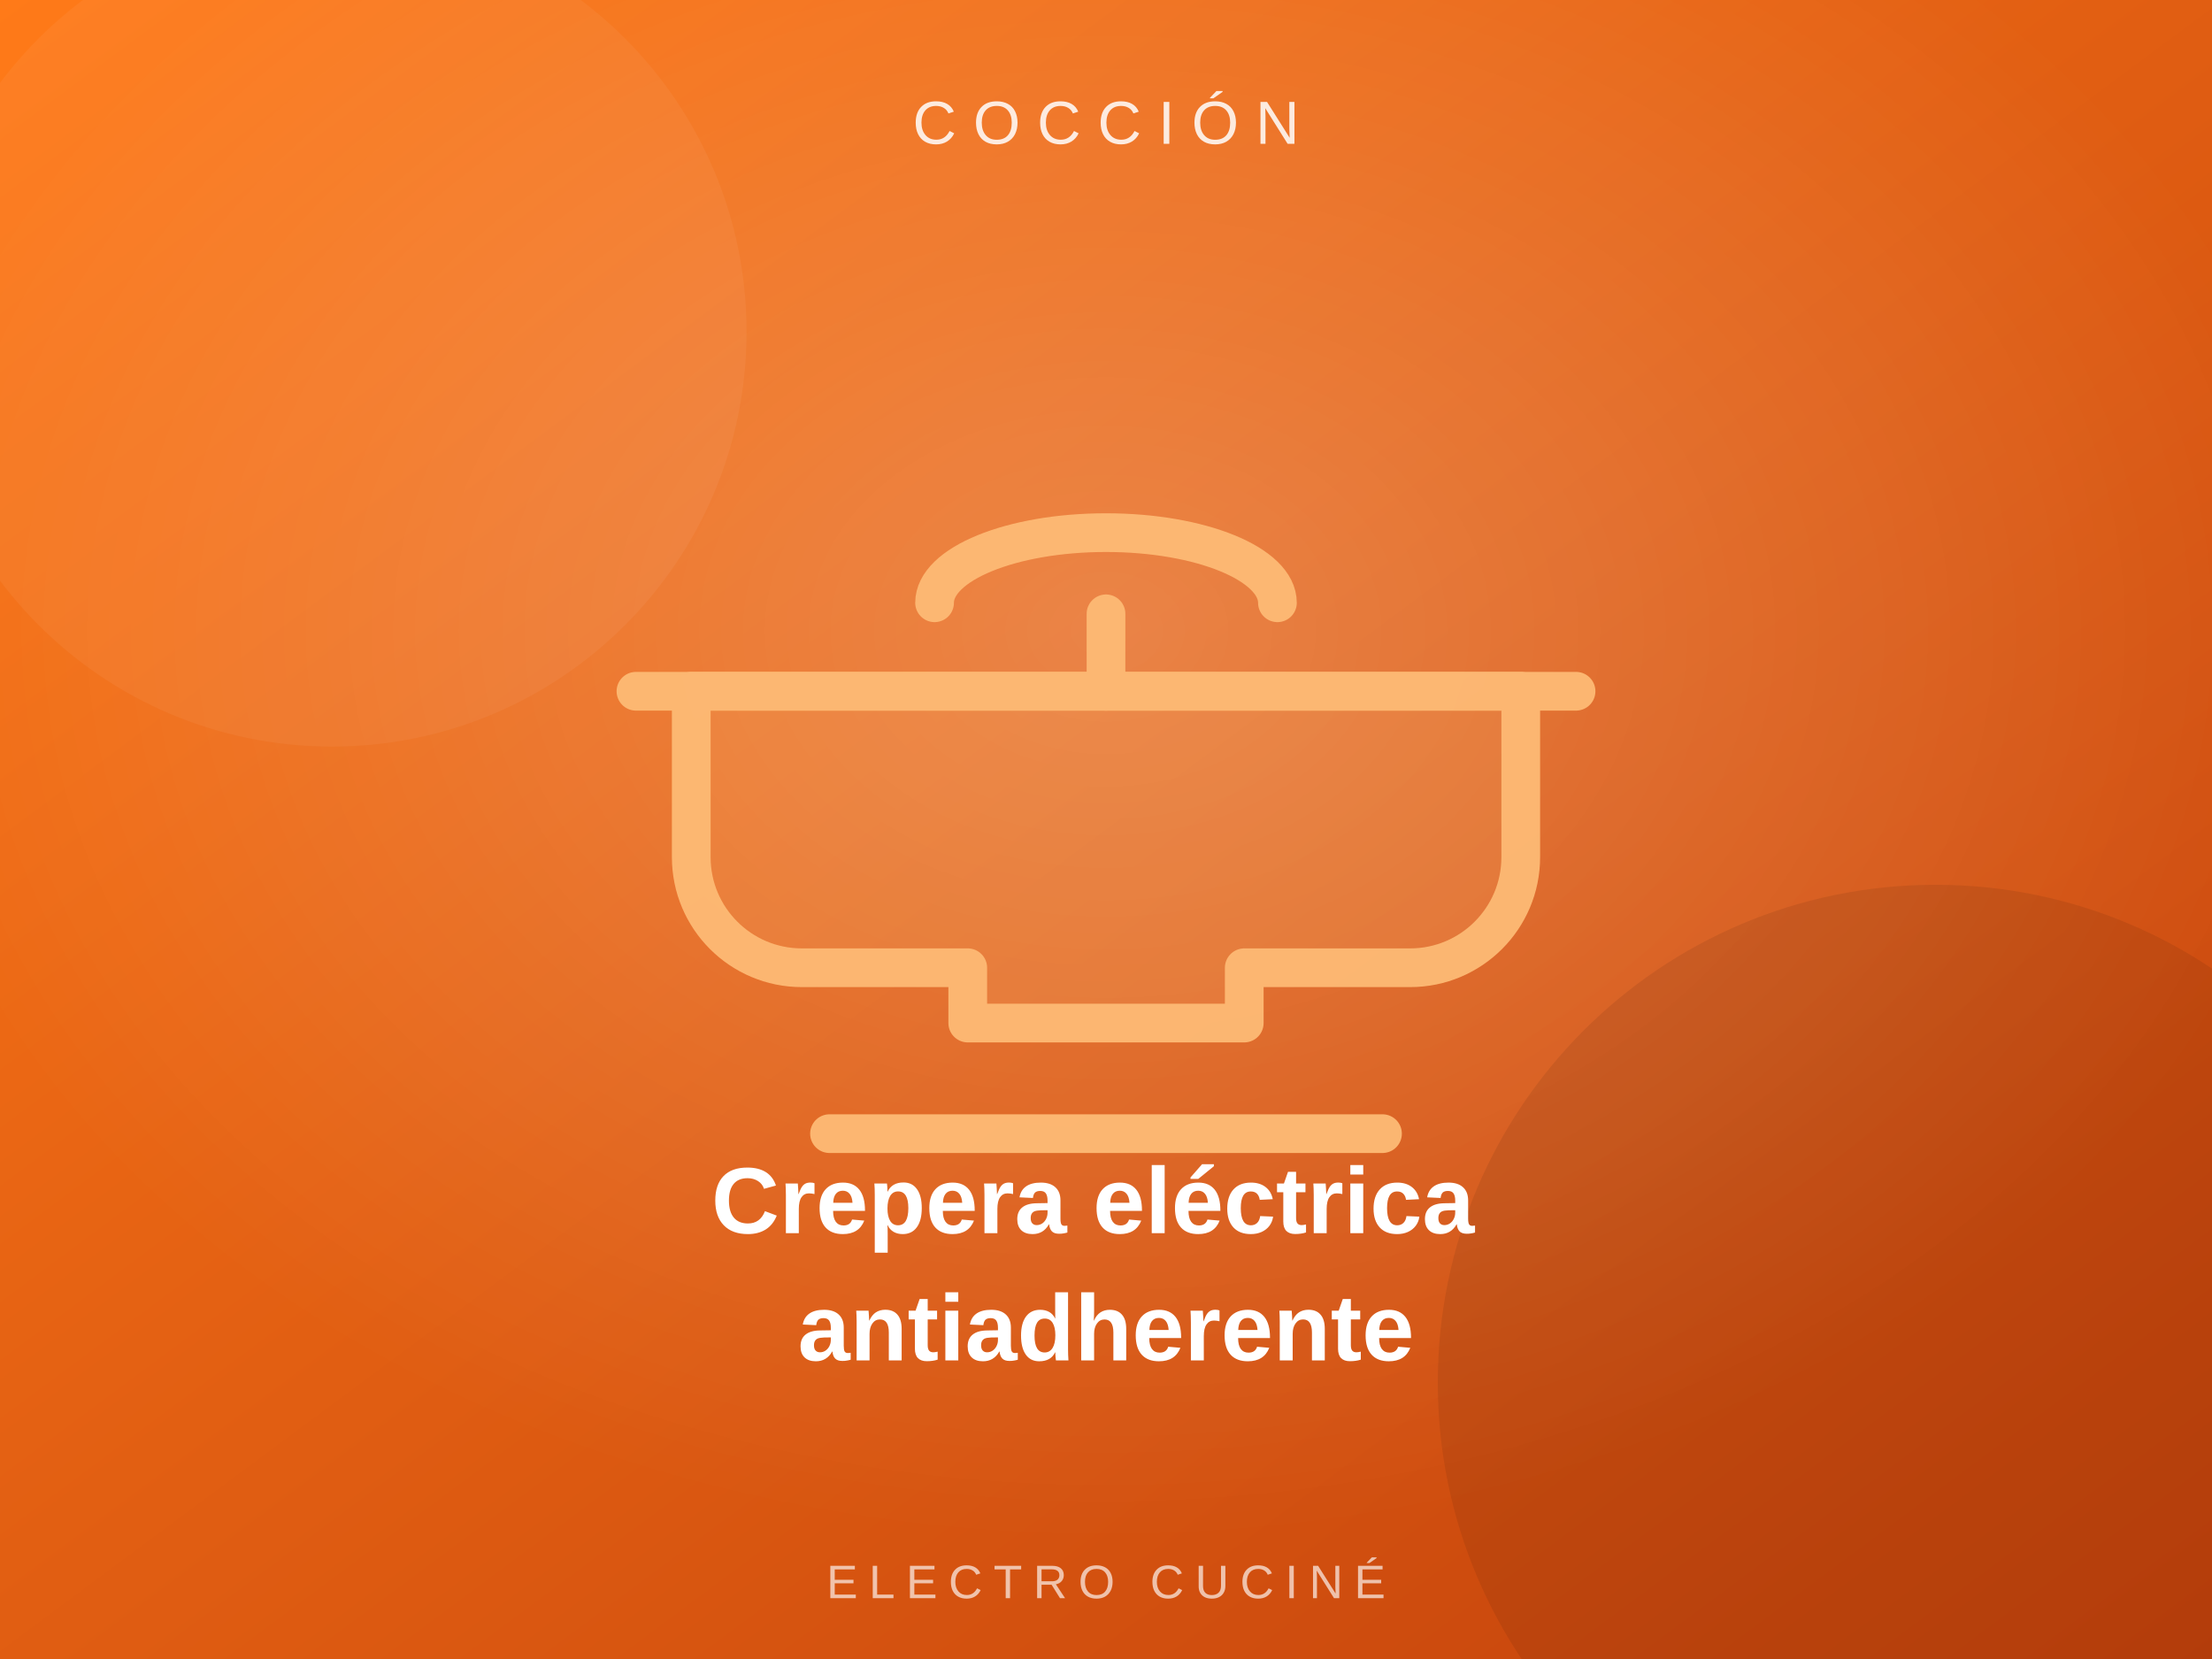
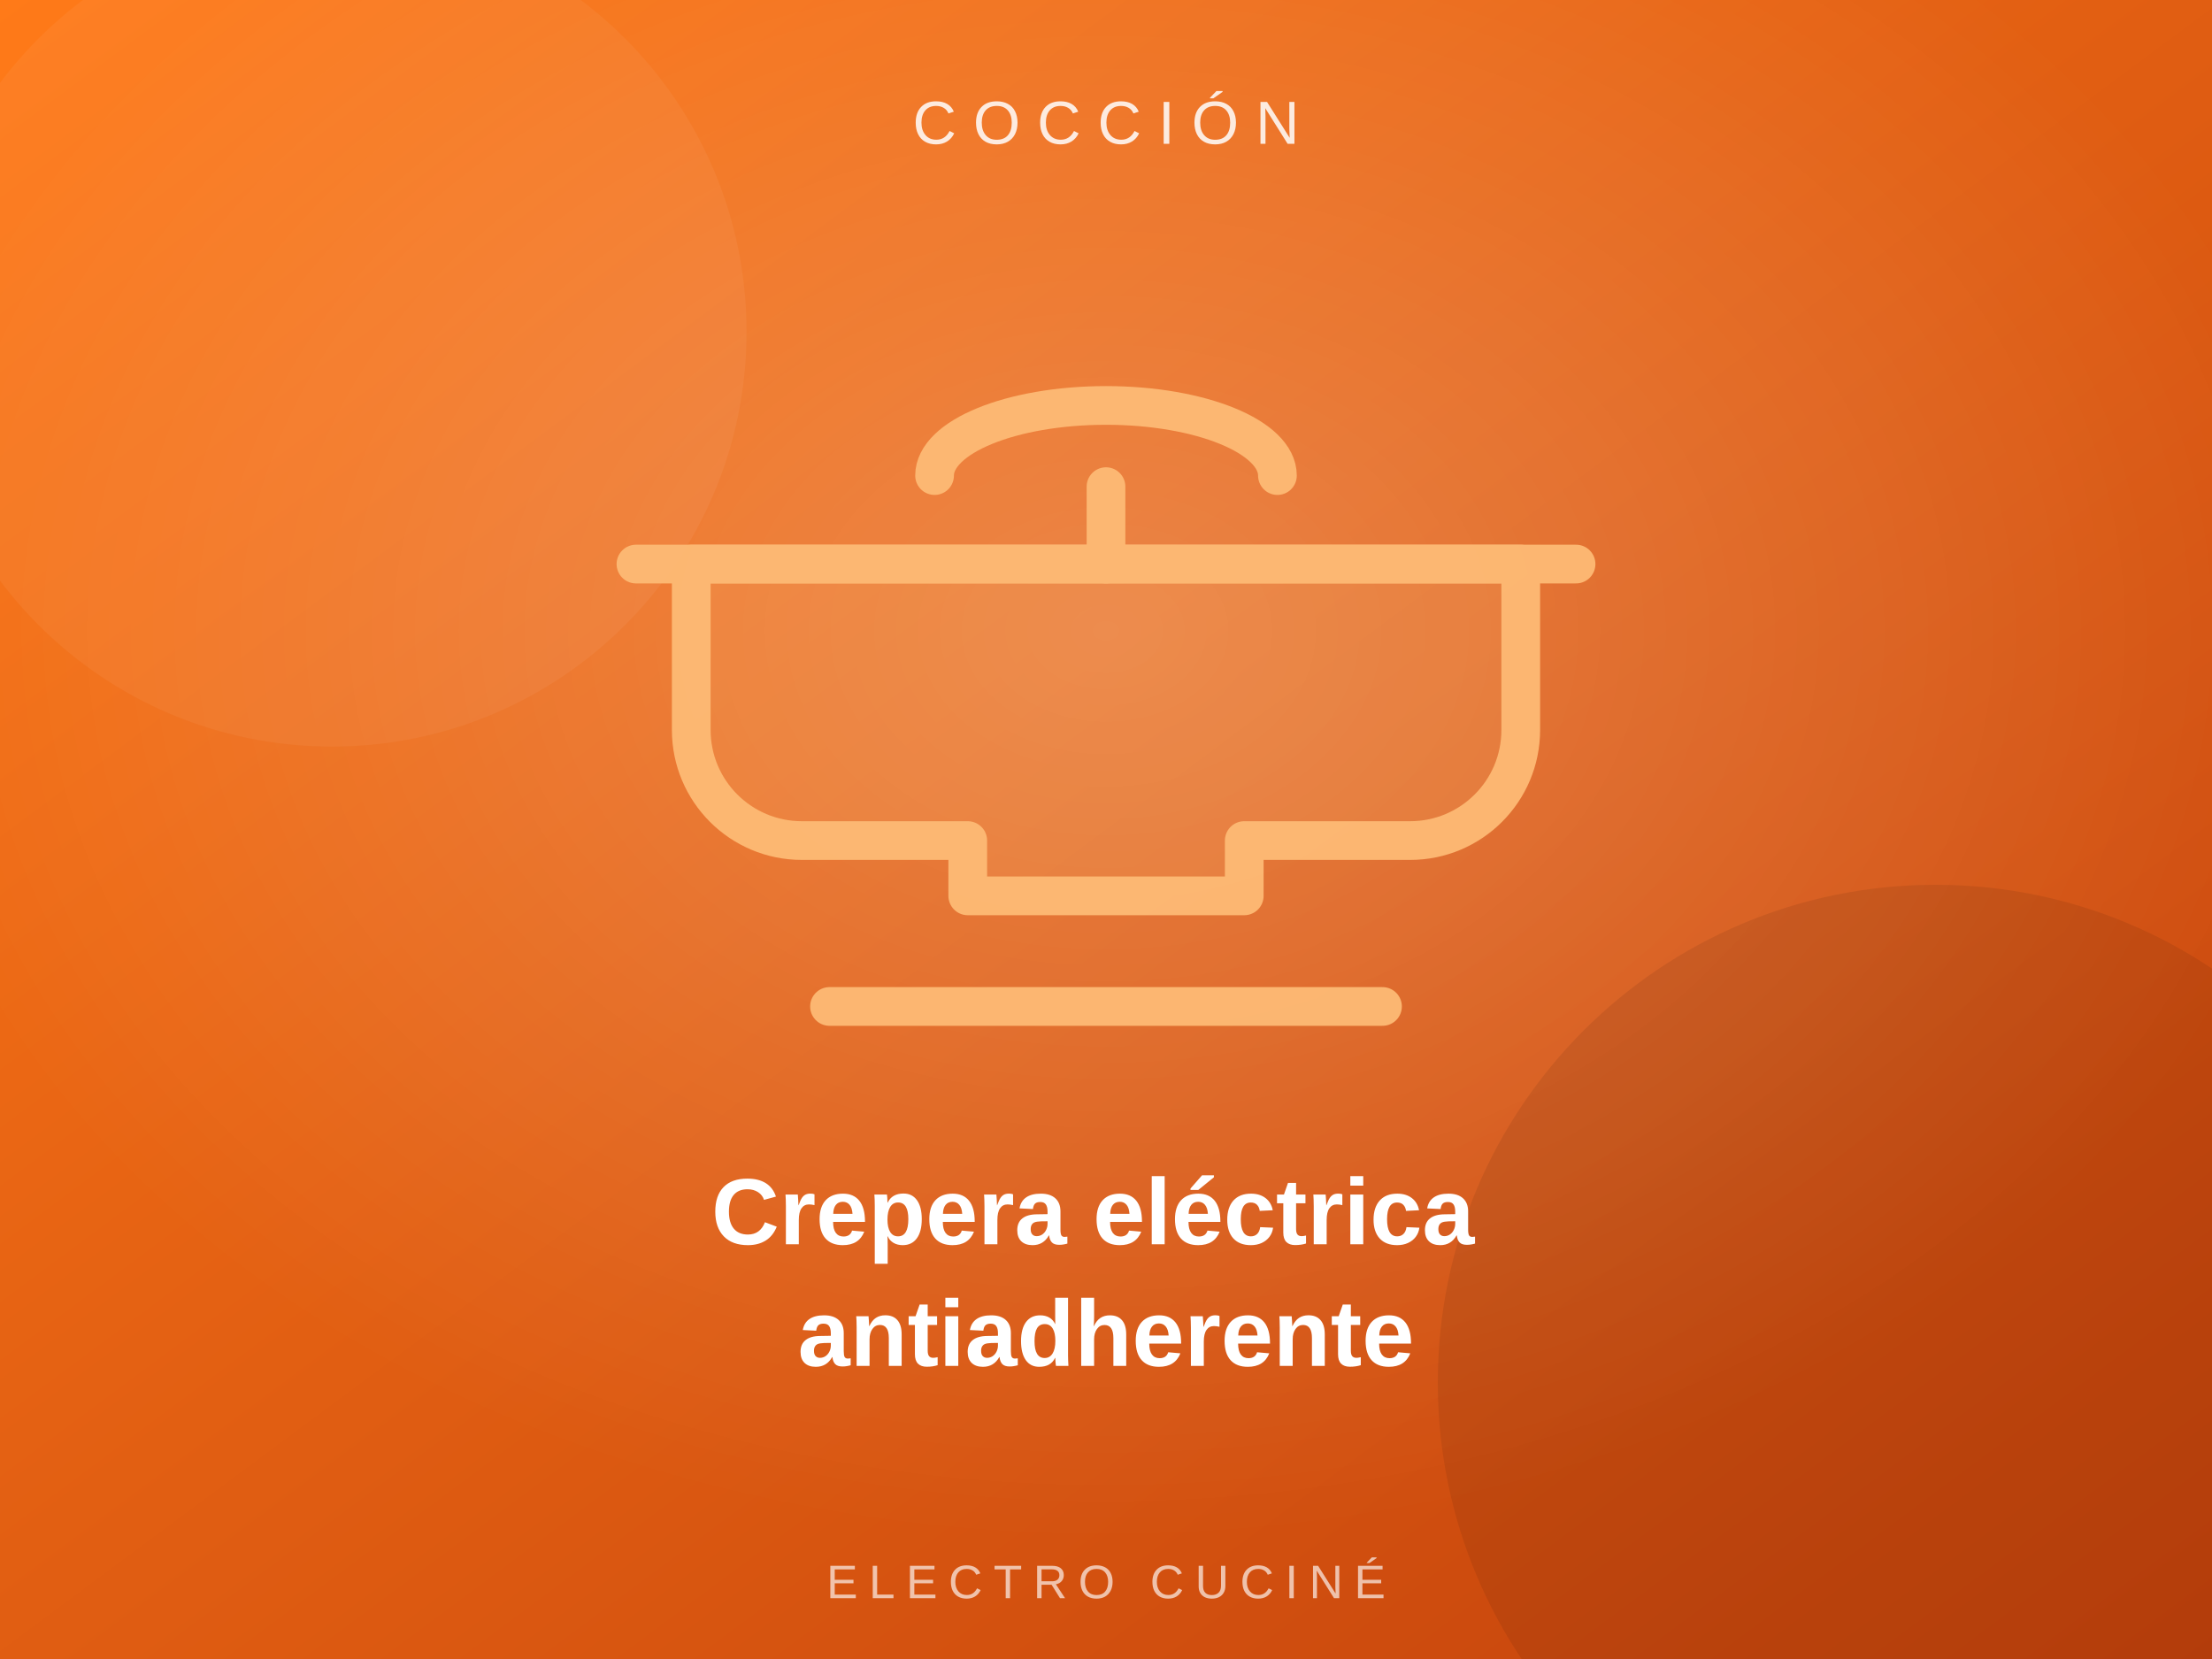
<svg xmlns="http://www.w3.org/2000/svg" viewBox="0 0 800 600" role="img" aria-label="Crepera eléctrica antiadherente">
  <defs>
    <linearGradient id="fondo" x1="0" y1="0" x2="1" y2="1">
      <stop offset="0" stop-color="#ff7a18" />
      <stop offset="1" stop-color="#c2410c" />
    </linearGradient>
    <radialGradient id="halo" cx="0.5" cy="0.38" r="0.55">
      <stop offset="0" stop-color="#ffffff" stop-opacity="0.22" />
      <stop offset="1" stop-color="#ffffff" stop-opacity="0" />
    </radialGradient>
  </defs>
  <rect width="800" height="600" fill="url(#fondo)" />
  <rect width="800" height="600" fill="url(#halo)" />
  <circle cx="120" cy="120" r="150" fill="#ffffff" fill-opacity="0.05" />
  <circle cx="700" cy="500" r="180" fill="#000000" fill-opacity="0.08" />
  <text x="400" y="52" text-anchor="middle" font-family="Arial, Helvetica, sans-serif" font-size="22" letter-spacing="6" fill="#ffffff" fill-opacity="0.85">COCCIÓN</text>
-   <g stroke="#fdba74" stroke-width="14" stroke-linecap="round" stroke-linejoin="round" fill="none" opacity="0.95">
+   <g transform="translate(0, -46)" stroke="#fdba74" stroke-width="14" stroke-linecap="round" stroke-linejoin="round" fill="none" opacity="0.95">
    <path d="M250 250 h300 v60 a40 40 0 0 1 -40 40 h-60 v20 h-100 v-20 h-60 a40 40 0 0 1 -40 -40 z" fill="#fdba74" fill-opacity="0.18" />
    <path d="M230 250 h340" />
    <path d="M400 250 v-28" />
    <path d="M338 218 a44 18 0 0 1 124 0" />
    <path d="M300 410 h200" />
  </g>
  <text text-anchor="middle" font-family="Arial, Helvetica, sans-serif" font-weight="700" font-size="34" fill="#ffffff">
-     <tspan x="400" y="446">Crepera eléctrica</tspan>
-     <tspan x="400" y="492">antiadherente</tspan>
+     <tspan x="400" y="450">Crepera eléctrica</tspan>
+     <tspan x="400" y="494">antiadherente</tspan>
  </text>
  <text x="400" y="578" text-anchor="middle" font-family="Arial, Helvetica, sans-serif" font-size="17" letter-spacing="4" fill="#ffffff" fill-opacity="0.65">ELECTRO CUCINÉ</text>
</svg>
